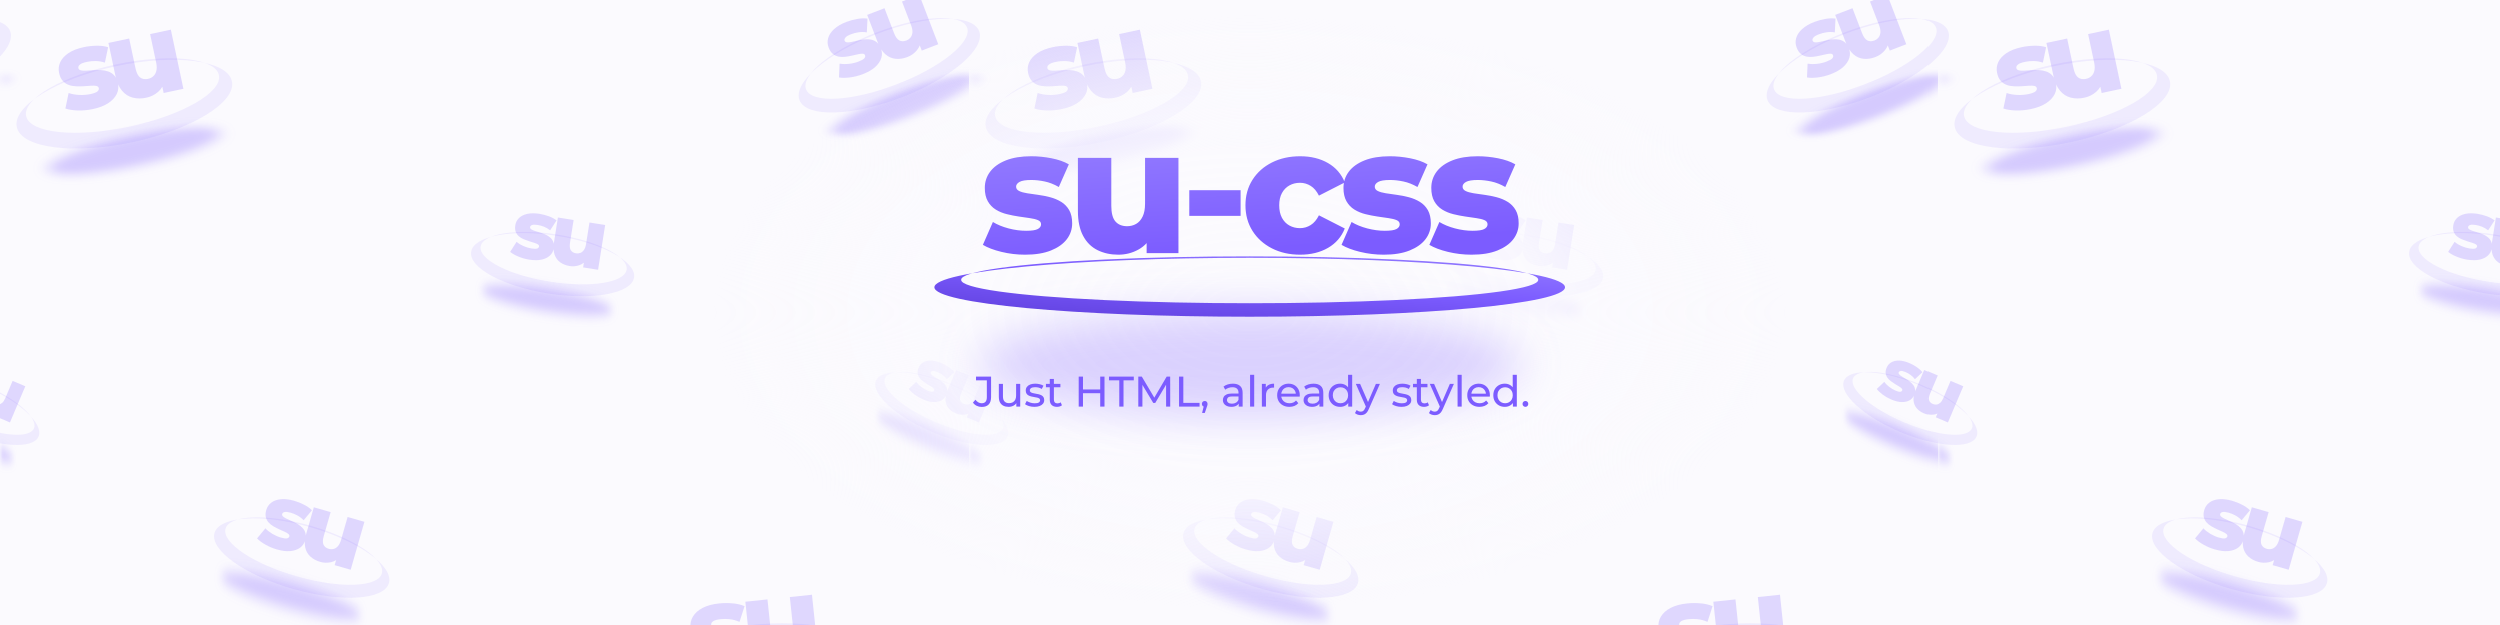
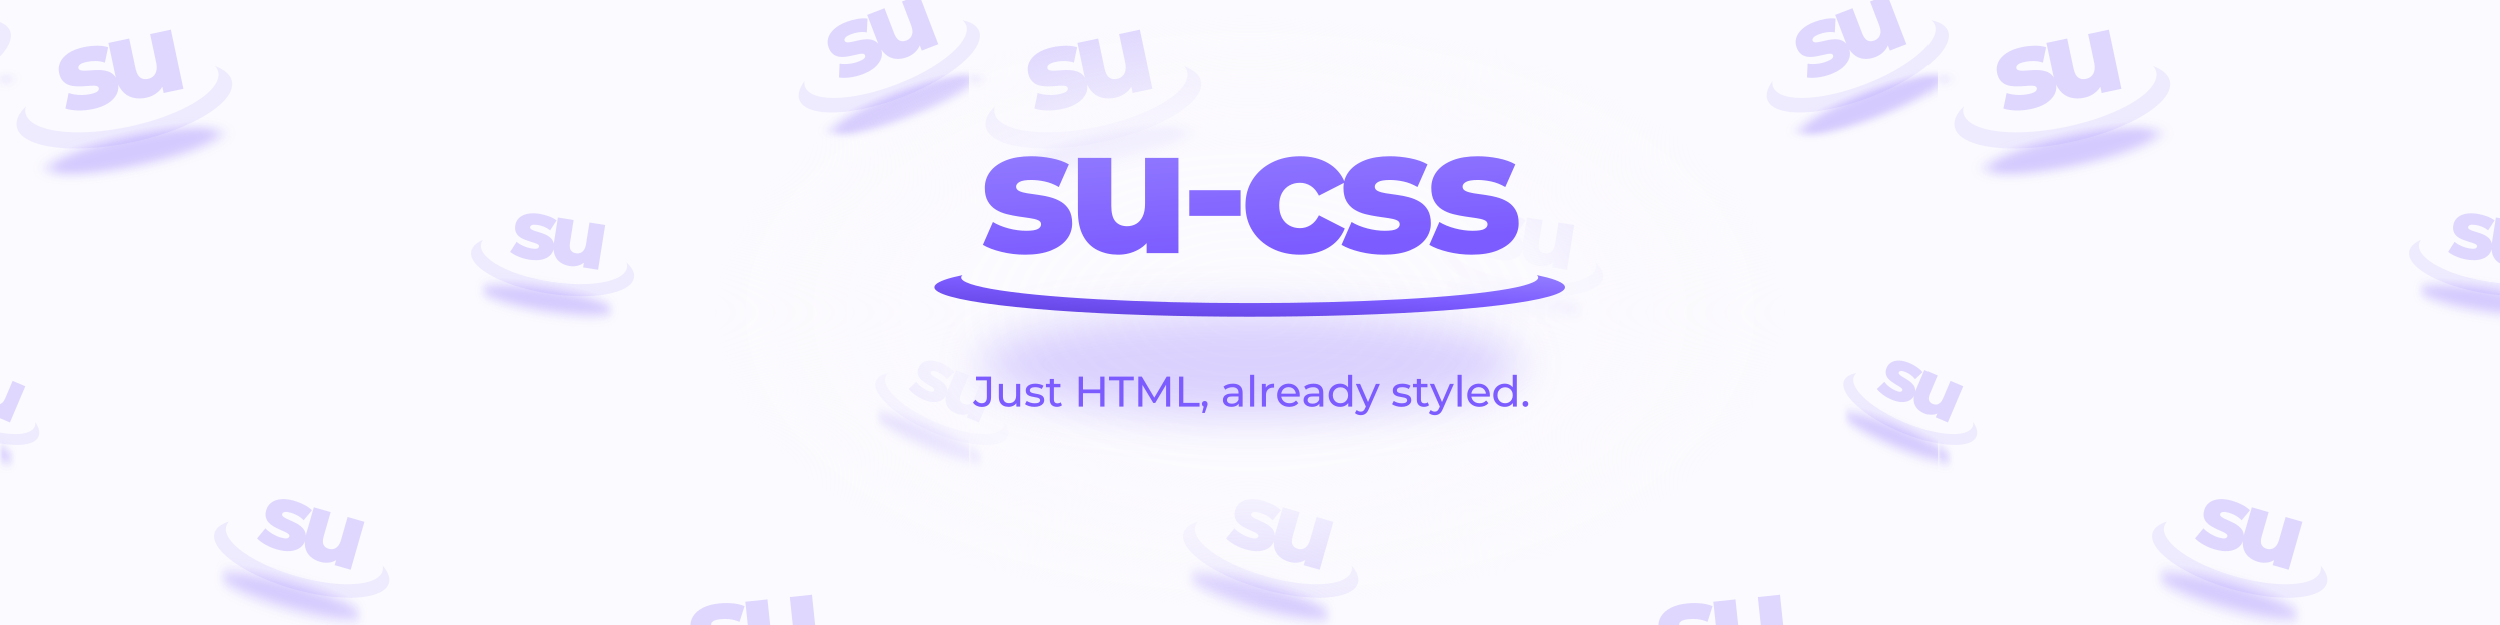
<svg xmlns="http://www.w3.org/2000/svg" xmlns:xlink="http://www.w3.org/1999/xlink" viewBox="0 0 1600 400" width="1600" height="400" role="img" aria-label="SuCSS — Just HTML, already styled.">
  <defs>
    <linearGradient id="word-gradient" x1="0" y1="0" x2="0.35" y2="1">
      <stop offset="0" stop-color="#9179FF" />
      <stop offset="1" stop-color="#7C5CFF" />
    </linearGradient>
    <linearGradient id="plate-gradient" x1="0.85" y1="0" x2="0.15" y2="1">
      <stop offset="0" stop-color="#9179FF" />
      <stop offset="0.45" stop-color="#7C5CFF" />
      <stop offset="1" stop-color="#6242E0" />
    </linearGradient>
    <filter id="plate-shadow" x="-70%" y="-200%" width="240%" height="500%" color-interpolation-filters="sRGB">
      <feGaussianBlur stdDeviation="20.94" />
    </filter>
    <filter id="pattern-shadow" x="-70%" y="-200%" width="240%" height="500%" color-interpolation-filters="sRGB">
      <feGaussianBlur stdDeviation="9.96" />
    </filter>
    <g id="su-mark">
      <ellipse cx="93.78" cy="179.33" rx="140.86" ry="24.27" fill="#7C5CFF" opacity="0.3" filter="url(#pattern-shadow)" />
-       <path d="M-82.29 102.8A176.07 62.22 0 1 0 269.85 102.8A176.07 62.22 0 1 0 -82.29 102.8ZM-64.02 88.68A157.79 50.9 0 1 0 251.57 88.68A157.79 50.9 0 1 0 -64.02 88.68Z" fill="#7C5CFF16" fill-rule="evenodd" />
+       <path d="M-61.11 73.21A176.07 62.22 0 1 0 248.67 73.21A157.79 55.72 0 1 1 -61.11 73.21Z" fill="#7C5CFF16" fill-rule="evenodd" />
      <path d="M42.86 100L42.86 100Q30.54 100 18.84 97.14Q7.14 94.29 0 90L0 90L10.18 66.79Q16.96 70.89 26.07 73.3Q35.18 75.71 43.93 75.71L43.93 75.71Q52.5 75.71 55.8 73.93Q59.11 72.14 59.11 69.11L59.11 69.11Q59.11 66.25 55.98 64.91Q52.86 63.57 47.77 62.86Q42.68 62.14 36.61 61.25Q30.54 60.36 24.38 58.84Q18.21 57.32 13.13 54.2Q8.04 51.07 5 45.71Q1.96 40.36 1.96 32.14L1.96 32.14Q1.96 22.86 7.41 15.63Q12.86 8.39 23.39 4.2Q33.93 0 49.11 0L49.11 0Q59.29 0 69.73 2.05Q80.18 4.11 87.32 8.21L87.32 8.21L77.14 31.25Q70 27.14 62.86 25.63Q55.71 24.11 49.29 24.11L49.29 24.11Q40.71 24.11 37.23 26.07Q33.75 28.04 33.75 30.89L33.75 30.89Q33.75 33.75 36.79 35.27Q39.82 36.79 44.91 37.59Q50 38.39 56.07 39.2Q62.14 40 68.3 41.61Q74.46 43.21 79.55 46.34Q84.64 49.46 87.68 54.73Q90.71 60 90.71 68.21L90.71 68.21Q90.71 77.14 85.27 84.29Q79.82 91.43 69.2 95.71Q58.57 100 42.86 100M130.3 100L130.3 100Q118.52 100 109.14 95.36Q99.77 90.71 94.5 80.8Q89.23 70.89 89.23 55.71L89.23 55.71L89.23 1.61L123.16 1.61L123.16 50.18Q123.16 61.43 127.36 66.25Q131.55 71.07 139.23 71.07L139.23 71.07Q144.23 71.07 148.34 68.75Q152.45 66.43 154.95 61.34Q157.45 56.25 157.45 48.21L157.45 48.21L157.45 1.61L191.38 1.61L191.38 98.39L159.05 98.39L159.05 71.07L165.3 78.75Q160.3 89.46 150.84 94.73Q141.38 100 130.3 100" fill="#7C5CFF38" />
    </g>
    <clipPath id="pattern-clip">
      <rect width="620" height="508.4" />
    </clipPath>
    <pattern id="su-pattern" width="620" height="508.4" patternUnits="userSpaceOnUse">
      <g clip-path="url(#pattern-clip)">
        <use xlink:href="#su-mark" href="#su-mark" transform="translate(80.6 71.18) rotate(-12) scale(0.4) translate(-93.78 -114.25)" />
        <use xlink:href="#su-mark" href="#su-mark" transform="translate(80.6 579.58) rotate(-12) scale(0.4) translate(-93.78 -114.25)" />
        <use xlink:href="#su-mark" href="#su-mark" transform="translate(700.6 71.18) rotate(-12) scale(0.4) translate(-93.78 -114.25)" />
        <use xlink:href="#su-mark" href="#su-mark" transform="translate(700.6 579.58) rotate(-12) scale(0.4) translate(-93.78 -114.25)" />
        <use xlink:href="#su-mark" href="#su-mark" transform="translate(353.4 172.86) rotate(9) scale(0.3) translate(-93.78 -114.25)" />
        <use xlink:href="#su-mark" href="#su-mark" transform="translate(-49.6 45.76) rotate(-21) scale(0.35) translate(-93.78 -114.25)" />
        <use xlink:href="#su-mark" href="#su-mark" transform="translate(-49.6 554.16) rotate(-21) scale(0.35) translate(-93.78 -114.25)" />
        <use xlink:href="#su-mark" href="#su-mark" transform="translate(570.4 45.76) rotate(-21) scale(0.35) translate(-93.78 -114.25)" />
        <use xlink:href="#su-mark" href="#su-mark" transform="translate(570.4 554.16) rotate(-21) scale(0.35) translate(-93.78 -114.25)" />
        <use xlink:href="#su-mark" href="#su-mark" transform="translate(192.2 360.96) rotate(16) scale(0.33) translate(-93.78 -114.25)" />
        <use xlink:href="#su-mark" href="#su-mark" transform="translate(483.6 -76.26) rotate(-6) scale(0.42) translate(-93.78 -114.25)" />
        <use xlink:href="#su-mark" href="#su-mark" transform="translate(483.6 432.14) rotate(-6) scale(0.42) translate(-93.78 -114.25)" />
        <use xlink:href="#su-mark" href="#su-mark" transform="translate(-18.6 264.37) rotate(23) scale(0.26) translate(-93.78 -114.25)" />
        <use xlink:href="#su-mark" href="#su-mark" transform="translate(601.4 264.37) rotate(23) scale(0.26) translate(-93.78 -114.25)" />
      </g>
    </pattern>
    <radialGradient id="clearing" cx="0.5" cy="0.5" r="0.5">
      <stop offset="0" stop-color="#FBFAFE" stop-opacity="0.97" />
      <stop offset="0.55" stop-color="#FBFAFE" stop-opacity="0.9" />
      <stop offset="1" stop-color="#FBFAFE" stop-opacity="0" />
    </radialGradient>
  </defs>
  <rect width="1600" height="400" fill="#FBFAFE" />
  <rect width="1600" height="400" fill="url(#su-pattern)" />
  <ellipse cx="800" cy="200" rx="343.46" ry="190" fill="url(#clearing)" />
  <g transform="translate(629.04 100) scale(0.63)">
    <ellipse cx="271.06" cy="210.89" rx="275.47" ry="53.85" fill="#7C5CFF" opacity="0.26" filter="url(#plate-shadow)" />
-     <path d="M-49.26 133.1A320.31 29.92 0 1 0 591.37 133.1A320.31 29.92 0 1 0 -49.26 133.1ZM-22.03 125.51A293.09 23.67 0 1 0 564.14 125.51A293.09 23.67 0 1 0 -22.03 125.51Z" fill="url(#plate-gradient)" fill-rule="evenodd" />
+     <path d="M-20.75 120.76A320.31 29.92 0 1 0 562.86 120.76A293.09 25.99 0 1 1 -20.75 120.76Z" fill="url(#plate-gradient)" fill-rule="evenodd" />
    <path d="M42.86 100L42.86 100Q30.54 100 18.84 97.14Q7.14 94.29 0 90L0 90L10.18 66.79Q16.96 70.89 26.07 73.3Q35.18 75.71 43.93 75.71L43.93 75.71Q52.5 75.71 55.8 73.93Q59.11 72.14 59.11 69.11L59.11 69.11Q59.11 66.25 55.98 64.91Q52.86 63.57 47.77 62.86Q42.68 62.14 36.61 61.25Q30.54 60.36 24.38 58.84Q18.21 57.32 13.13 54.2Q8.04 51.07 5 45.71Q1.96 40.36 1.96 32.14L1.96 32.14Q1.96 22.86 7.41 15.63Q12.86 8.39 23.39 4.2Q33.93 0 49.11 0L49.11 0Q59.29 0 69.73 2.05Q80.18 4.11 87.32 8.21L87.32 8.21L77.14 31.25Q70 27.14 62.86 25.63Q55.71 24.11 49.29 24.11L49.29 24.11Q40.71 24.11 37.23 26.07Q33.75 28.04 33.75 30.89L33.75 30.89Q33.75 33.75 36.79 35.27Q39.82 36.79 44.91 37.59Q50 38.39 56.07 39.2Q62.14 40 68.3 41.61Q74.46 43.21 79.55 46.34Q84.64 49.46 87.68 54.73Q90.71 60 90.71 68.21L90.71 68.21Q90.71 77.14 85.27 84.29Q79.82 91.43 69.2 95.71Q58.57 100 42.86 100M137.61 100L137.61 100Q125.82 100 116.45 95.36Q107.07 90.71 101.8 80.8Q96.54 70.89 96.54 55.71L96.54 55.71L96.54 1.61L130.46 1.61L130.46 50.18Q130.46 61.43 134.66 66.25Q138.86 71.07 146.54 71.07L146.54 71.07Q151.54 71.07 155.64 68.75Q159.75 66.43 162.25 61.34Q164.75 56.25 164.75 48.21L164.75 48.21L164.75 1.61L198.68 1.61L198.68 98.39L166.36 98.39L166.36 71.07L172.61 78.75Q167.61 89.46 158.14 94.73Q148.68 100 137.61 100M261.82 60.54L209.68 60.54L209.68 34.46L261.82 34.46L261.82 60.54M322.29 100L322.29 100Q306.21 100 293.63 93.57Q281.04 87.14 273.89 75.8Q266.75 64.46 266.75 49.82L266.75 49.82Q266.75 35.18 273.89 23.93Q281.04 12.68 293.63 6.34Q306.21 0 322.29 0L322.29 0Q338.71 0 350.68 6.96Q362.64 13.93 367.64 26.61L367.64 26.61L341.39 40Q338 33.21 333 30.09Q328 26.96 322.11 26.96L322.11 26.96Q316.21 26.96 311.39 29.64Q306.57 32.32 303.8 37.41Q301.04 42.5 301.04 49.82L301.04 49.82Q301.04 57.32 303.8 62.5Q306.57 67.68 311.39 70.36Q316.21 73.04 322.11 73.04L322.11 73.04Q328 73.04 333 69.91Q338 66.79 341.39 60L341.39 60L367.64 73.39Q362.64 86.07 350.68 93.04Q338.71 100 322.29 100M407.21 100L407.21 100Q394.89 100 383.2 97.14Q371.5 94.29 364.36 90L364.36 90L374.54 66.79Q381.32 70.89 390.43 73.3Q399.54 75.71 408.29 75.71L408.29 75.71Q416.86 75.71 420.16 73.93Q423.46 72.14 423.46 69.11L423.46 69.11Q423.46 66.25 420.34 64.91Q417.21 63.57 412.13 62.86Q407.04 62.14 400.96 61.25Q394.89 60.36 388.73 58.84Q382.57 57.32 377.48 54.2Q372.39 51.07 369.36 45.71Q366.32 40.36 366.32 32.14L366.32 32.14Q366.32 22.86 371.77 15.63Q377.21 8.39 387.75 4.2Q398.29 0 413.46 0L413.46 0Q423.64 0 434.09 2.05Q444.54 4.11 451.68 8.21L451.68 8.21L441.5 31.25Q434.36 27.14 427.21 25.63Q420.07 24.11 413.64 24.11L413.64 24.11Q405.07 24.11 401.59 26.07Q398.11 28.04 398.11 30.89L398.11 30.89Q398.11 33.75 401.14 35.27Q404.18 36.79 409.27 37.59Q414.36 38.39 420.43 39.2Q426.5 40 432.66 41.61Q438.82 43.21 443.91 46.34Q449 49.46 452.04 54.73Q455.07 60 455.07 68.21L455.07 68.21Q455.07 77.14 449.63 84.29Q444.18 91.43 433.55 95.71Q422.93 100 407.21 100M496.43 100L496.43 100Q484.11 100 472.41 97.14Q460.71 94.29 453.57 90L453.57 90L463.75 66.79Q470.54 70.89 479.64 73.3Q488.75 75.71 497.5 75.71L497.5 75.71Q506.07 75.71 509.38 73.93Q512.68 72.14 512.68 69.11L512.68 69.11Q512.68 66.25 509.55 64.91Q506.43 63.57 501.34 62.86Q496.25 62.14 490.18 61.25Q484.11 60.36 477.95 58.84Q471.79 57.32 466.7 54.2Q461.61 51.07 458.57 45.71Q455.54 40.36 455.54 32.14L455.54 32.14Q455.54 22.86 460.98 15.63Q466.43 8.39 476.96 4.2Q487.5 0 502.68 0L502.68 0Q512.86 0 523.3 2.05Q533.75 4.11 540.89 8.21L540.89 8.21L530.71 31.25Q523.57 27.14 516.43 25.63Q509.29 24.11 502.86 24.11L502.86 24.11Q494.29 24.11 490.8 26.07Q487.32 28.04 487.32 30.89L487.32 30.89Q487.32 33.75 490.36 35.27Q493.39 36.79 498.48 37.59Q503.57 38.39 509.64 39.2Q515.71 40 521.88 41.61Q528.04 43.21 533.13 46.34Q538.21 49.46 541.25 54.73Q544.29 60 544.29 68.21L544.29 68.21Q544.29 77.14 538.84 84.29Q533.39 91.43 522.77 95.71Q512.14 100 496.43 100" fill="url(#word-gradient)" />
    <g transform="translate(-10.07 222.02) scale(0.41)">
      <path d="M21.66 79.62L21.66 79.62Q15.07 79.62 9.34 76.86Q3.61 74.1 0 68.9L0 68.9L6.16 61.68Q9.24 65.92 13.11 68.21Q16.99 70.49 21.66 70.49L21.66 70.49Q34.39 70.49 34.39 55.41L34.39 55.41L34.39 13.69L7.54 13.69L7.54 4.46L44.9 4.46L44.9 54.88Q44.9 67.3 39.01 73.46Q33.12 79.62 21.66 79.62M88.32 79.41L88.32 79.41Q81.1 79.41 75.64 76.75Q70.17 74.1 67.14 68.63Q64.12 63.16 64.12 54.88L64.12 54.88L64.12 22.51L74.31 22.51L74.31 53.72Q74.31 62 78.29 66.14Q82.27 70.28 89.49 70.28L89.49 70.28Q94.8 70.28 98.73 68.1Q102.65 65.92 104.78 61.73Q106.9 57.54 106.9 51.59L106.9 51.59L106.9 22.51L117.09 22.51L117.09 78.77L107.43 78.77L107.43 63.59L109.02 67.62Q106.26 73.25 100.74 76.33Q95.22 79.41 88.32 79.41M152.23 79.41L152.23 79.41Q145.22 79.41 138.91 77.49Q132.59 75.58 128.98 72.82L128.98 72.82L133.23 64.76Q136.84 67.2 142.14 68.9Q147.45 70.59 152.97 70.59L152.97 70.59Q160.08 70.59 163.22 68.58Q166.35 66.56 166.35 62.95L166.35 62.95Q166.35 60.3 164.44 58.81Q162.53 57.32 159.39 56.58Q156.26 55.84 152.44 55.25Q148.62 54.67 144.8 53.77Q140.98 52.87 137.79 51.22Q134.61 49.58 132.7 46.66Q130.79 43.74 130.79 38.85L130.79 38.85Q130.79 33.76 133.65 29.94Q136.52 26.11 141.77 24.04Q147.03 21.97 154.25 21.97L154.25 21.97Q159.77 21.97 165.45 23.3Q171.13 24.63 174.73 27.07L174.73 27.07L170.38 35.14Q166.56 32.59 162.42 31.63Q158.28 30.68 154.14 30.68L154.14 30.68Q147.45 30.68 144.16 32.86Q140.87 35.03 140.87 38.43L140.87 38.43Q140.87 41.3 142.83 42.83Q144.8 44.37 147.93 45.22Q151.06 46.07 154.88 46.66Q158.7 47.24 162.53 48.14Q166.35 49.04 169.48 50.64Q172.61 52.23 174.58 55.1Q176.54 57.96 176.54 62.74L176.54 62.74Q176.54 67.83 173.57 71.55Q170.59 75.27 165.18 77.34Q159.77 79.41 152.23 79.41M208.17 79.41L208.17 79.41Q199.68 79.41 195.01 74.84Q190.34 70.28 190.34 61.78L190.34 61.78L190.34 10.19L200.53 10.19L200.53 61.36Q200.53 65.92 202.81 68.37Q205.1 70.81 209.34 70.81L209.34 70.81Q214.12 70.81 217.3 68.15L217.3 68.15L220.49 75.48Q218.15 77.49 214.92 78.45Q211.68 79.41 208.17 79.41M216.67 30.89L180.79 30.89L180.79 22.51L216.67 22.51L216.67 30.89M325.9 78.77L315.29 78.77L315.29 4.46L325.9 4.46L325.9 78.77M272.61 78.77L262 78.77L262 4.46L272.61 4.46L272.61 78.77M316.24 45.65L271.55 45.65L271.55 36.41L316.24 36.41L316.24 45.65M373.04 78.77L362.53 78.77L362.53 13.69L337.05 13.69L337.05 4.46L398.51 4.46L398.51 13.69L373.04 13.69L373.04 78.77M419.85 78.77L409.66 78.77L409.66 4.46L418.37 4.46L451.7 60.62L447.03 60.62L479.94 4.46L488.64 4.46L488.75 78.77L478.56 78.77L478.45 20.49L480.89 20.49L451.59 69.75L446.71 69.75L417.2 20.49L419.85 20.49L419.85 78.77M561.46 78.77L510.62 78.77L510.62 4.46L521.23 4.46L521.23 69.53L561.46 69.53L561.46 78.77M574.42 94.48L567.73 94.48L573.04 73.04L574.42 79.19Q571.34 79.19 569.27 77.28Q567.2 75.37 567.2 72.08L567.2 72.08Q567.2 68.9 569.27 66.88Q571.34 64.86 574.31 64.86L574.31 64.86Q577.39 64.86 579.3 66.93Q581.21 69 581.21 72.08L581.21 72.08Q581.21 73.14 581.05 74.15Q580.89 75.16 580.52 76.49Q580.15 77.81 579.41 79.72L579.41 79.72L574.42 94.48M668.15 78.77L658.49 78.77L658.49 66.88L657.96 64.65L657.96 44.37Q657.96 37.9 654.19 34.34Q650.42 30.79 642.89 30.79L642.89 30.79Q637.9 30.79 633.12 32.43Q628.34 34.08 625.05 36.84L625.05 36.84L620.81 29.19Q625.16 25.69 631.26 23.83Q637.37 21.97 644.06 21.97L644.06 21.97Q655.63 21.97 661.89 27.6Q668.15 33.23 668.15 44.8L668.15 44.8L668.15 78.77M640.02 79.41L640.02 79.41Q633.76 79.41 629.03 77.28Q624.31 75.16 621.76 71.39Q619.21 67.62 619.21 62.85L619.21 62.85Q619.21 58.28 621.39 54.56Q623.57 50.85 628.5 48.62Q633.44 46.39 641.83 46.39L641.83 46.39L659.66 46.39L659.66 53.72L642.25 53.72Q634.61 53.72 631.95 56.26Q629.3 58.81 629.3 62.42L629.3 62.42Q629.3 66.56 632.59 69.06Q635.88 71.55 641.72 71.55L641.72 71.55Q647.45 71.55 651.75 69Q656.05 66.45 657.96 61.57L657.96 61.57L659.98 68.58Q657.96 73.57 652.87 76.49Q647.77 79.41 640.02 79.41M696.82 78.77L686.62 78.77L686.62 0L696.82 0L696.82 78.77M726.01 78.77L715.82 78.77L715.82 22.51L725.58 22.51L725.58 37.79L724.63 33.97Q726.96 28.13 732.48 25.05Q738 21.97 746.07 21.97L746.07 21.97L746.07 31.85Q745.44 31.74 744.85 31.74Q744.27 31.74 743.74 31.74L743.74 31.74Q735.56 31.74 730.79 36.62Q726.01 41.51 726.01 50.74L726.01 50.74L726.01 78.77M783.97 79.41L783.97 79.41Q774.95 79.41 768.1 75.69Q761.25 71.97 757.48 65.5Q753.72 59.02 753.72 50.64L753.72 50.64Q753.72 42.25 757.38 35.77Q761.04 29.3 767.46 25.64Q773.89 21.97 781.95 21.97L781.95 21.97Q790.13 21.97 796.39 25.58Q802.65 29.19 806.21 35.72Q809.77 42.25 809.77 50.96L809.77 50.96Q809.77 51.59 809.71 52.44Q809.66 53.29 809.55 54.03L809.55 54.03L761.68 54.03L761.68 46.71L804.25 46.71L800.11 49.26Q800.21 43.84 797.88 39.6Q795.54 35.35 791.45 32.96Q787.37 30.57 781.95 30.57L781.95 30.57Q776.65 30.57 772.51 32.96Q768.37 35.35 766.03 39.65Q763.69 43.95 763.69 49.47L763.69 49.47L763.69 51.17Q763.69 56.79 766.3 61.2Q768.9 65.61 773.57 68.05Q778.24 70.49 784.29 70.49L784.29 70.49Q789.28 70.49 793.37 68.79Q797.45 67.09 800.53 63.69L800.53 63.69L806.16 70.28Q802.34 74.73 796.66 77.07Q790.98 79.41 783.97 79.41M868.05 78.77L858.39 78.77L858.39 66.88L857.86 64.65L857.86 44.37Q857.86 37.9 854.09 34.34Q850.32 30.79 842.78 30.79L842.78 30.79Q837.79 30.79 833.01 32.43Q828.24 34.08 824.95 36.84L824.95 36.84L820.7 29.19Q825.05 25.69 831.16 23.83Q837.26 21.97 843.95 21.97L843.95 21.97Q855.52 21.97 861.78 27.6Q868.05 33.23 868.05 44.8L868.05 44.8L868.05 78.77M839.92 79.41L839.92 79.41Q833.65 79.41 828.93 77.28Q824.2 75.16 821.66 71.39Q819.11 67.62 819.11 62.85L819.11 62.85Q819.11 58.28 821.28 54.56Q823.46 50.85 828.4 48.62Q833.33 46.39 841.72 46.39L841.72 46.39L859.55 46.39L859.55 53.72L842.14 53.72Q834.5 53.72 831.85 56.26Q829.19 58.81 829.19 62.42L829.19 62.42Q829.19 66.56 832.48 69.06Q835.77 71.55 841.61 71.55L841.61 71.55Q847.35 71.55 851.65 69Q855.94 66.45 857.86 61.57L857.86 61.57L859.87 68.58Q857.86 73.57 852.76 76.49Q847.66 79.41 839.92 79.41M909.77 79.41L909.77 79.41Q901.59 79.41 895.17 75.8Q888.75 72.19 885.03 65.71Q881.32 59.24 881.32 50.64L881.32 50.64Q881.32 42.04 885.03 35.62Q888.75 29.19 895.17 25.58Q901.59 21.97 909.77 21.97L909.77 21.97Q916.88 21.97 922.61 25.16Q928.34 28.34 931.79 34.71Q935.24 41.08 935.24 50.64L935.24 50.64Q935.24 60.19 931.9 66.56Q928.56 72.93 922.82 76.17Q917.09 79.41 909.77 79.41M910.62 70.49L910.62 70.49Q915.92 70.49 920.22 68.05Q924.52 65.61 927.02 61.09Q929.51 56.58 929.51 50.64L929.51 50.64Q929.51 44.59 927.02 40.18Q924.52 35.77 920.22 33.33Q915.92 30.89 910.62 30.89L910.62 30.89Q905.2 30.89 900.96 33.33Q896.71 35.77 894.16 40.18Q891.61 44.59 891.61 50.64L891.61 50.64Q891.61 56.58 894.16 61.09Q896.71 65.61 900.96 68.05Q905.2 70.49 910.62 70.49M939.6 78.77L929.83 78.77L929.83 63.59L930.47 50.53L929.41 37.47L929.41 0L939.6 0L939.6 78.77M960.93 100L960.93 100Q956.9 100 953.08 98.67Q949.26 97.35 946.5 94.8L946.5 94.8L950.85 87.15Q952.97 89.17 955.52 90.23Q958.07 91.3 960.93 91.3L960.93 91.3Q964.65 91.3 967.09 89.38Q969.53 87.47 971.66 82.59L971.66 82.59L975.16 74.84L976.22 73.57L998.3 22.51L1008.28 22.51L981 84.39Q978.56 90.34 975.53 93.74Q972.51 97.13 968.9 98.57Q965.29 100 960.93 100M981.1 72.61L974.31 80.57L948.62 22.51L959.24 22.51L981.1 72.61M1061.68 79.41L1061.68 79.41Q1054.67 79.41 1048.35 77.49Q1042.04 75.58 1038.43 72.82L1038.43 72.82L1042.68 64.76Q1046.28 67.2 1051.59 68.9Q1056.9 70.59 1062.42 70.59L1062.42 70.59Q1069.53 70.59 1072.66 68.58Q1075.8 66.56 1075.8 62.95L1075.8 62.95Q1075.8 60.3 1073.89 58.81Q1071.97 57.32 1068.84 56.58Q1065.71 55.84 1061.89 55.25Q1058.07 54.67 1054.25 53.77Q1050.42 52.87 1047.24 51.22Q1044.06 49.58 1042.14 46.66Q1040.23 43.74 1040.23 38.85L1040.23 38.85Q1040.23 33.76 1043.1 29.94Q1045.97 26.11 1051.22 24.04Q1056.48 21.97 1063.69 21.97L1063.69 21.97Q1069.21 21.97 1074.89 23.3Q1080.57 24.63 1084.18 27.07L1084.18 27.07L1079.83 35.14Q1076.01 32.59 1071.87 31.63Q1067.73 30.68 1063.59 30.68L1063.59 30.68Q1056.9 30.68 1053.61 32.86Q1050.32 35.03 1050.32 38.43L1050.32 38.43Q1050.32 41.3 1052.28 42.83Q1054.25 44.37 1057.38 45.22Q1060.51 46.07 1064.33 46.66Q1068.15 47.24 1071.97 48.14Q1075.8 49.04 1078.93 50.64Q1082.06 52.23 1084.02 55.1Q1085.99 57.96 1085.99 62.74L1085.99 62.74Q1085.99 67.83 1083.01 71.55Q1080.04 75.27 1074.63 77.34Q1069.21 79.41 1061.68 79.41M1117.62 79.41L1117.62 79.41Q1109.13 79.41 1104.46 74.84Q1099.79 70.28 1099.79 61.78L1099.79 61.78L1099.79 10.19L1109.98 10.19L1109.98 61.36Q1109.98 65.92 1112.26 68.37Q1114.54 70.81 1118.79 70.81L1118.79 70.81Q1123.57 70.81 1126.75 68.15L1126.75 68.15L1129.94 75.48Q1127.6 77.49 1124.36 78.45Q1121.13 79.41 1117.62 79.41M1126.11 30.89L1090.23 30.89L1090.23 22.51L1126.11 22.51L1126.11 30.89M1144.27 100L1144.27 100Q1140.23 100 1136.41 98.67Q1132.59 97.35 1129.83 94.8L1129.83 94.8L1134.18 87.15Q1136.31 89.17 1138.85 90.23Q1141.4 91.3 1144.27 91.3L1144.27 91.3Q1147.98 91.3 1150.42 89.38Q1152.87 87.47 1154.99 82.59L1154.99 82.59L1158.49 74.84L1159.55 73.57L1181.63 22.51L1191.61 22.51L1164.33 84.39Q1161.89 90.34 1158.86 93.74Q1155.84 97.13 1152.23 98.57Q1148.62 100 1144.27 100M1164.44 72.61L1157.64 80.57L1131.95 22.51L1142.57 22.51L1164.44 72.61M1210.93 78.77L1200.74 78.77L1200.74 0L1210.93 0L1210.93 78.77M1254.99 79.41L1254.99 79.41Q1245.97 79.41 1239.12 75.69Q1232.27 71.97 1228.5 65.5Q1224.73 59.02 1224.73 50.64L1224.73 50.64Q1224.73 42.25 1228.4 35.77Q1232.06 29.3 1238.48 25.64Q1244.9 21.97 1252.97 21.97L1252.97 21.97Q1261.15 21.97 1267.41 25.58Q1273.67 29.19 1277.23 35.72Q1280.79 42.25 1280.79 50.96L1280.79 50.96Q1280.79 51.59 1280.73 52.44Q1280.68 53.29 1280.57 54.03L1280.57 54.03L1232.7 54.03L1232.7 46.71L1275.27 46.71L1271.13 49.26Q1271.23 43.84 1268.9 39.6Q1266.56 35.35 1262.47 32.96Q1258.39 30.57 1252.97 30.57L1252.97 30.57Q1247.66 30.57 1243.52 32.96Q1239.38 35.35 1237.05 39.65Q1234.71 43.95 1234.71 49.47L1234.71 49.47L1234.71 51.17Q1234.71 56.79 1237.31 61.2Q1239.92 65.61 1244.59 68.05Q1249.26 70.49 1255.31 70.49L1255.31 70.49Q1260.3 70.49 1264.38 68.79Q1268.47 67.09 1271.55 63.69L1271.55 63.69L1277.18 70.28Q1273.35 74.73 1267.68 77.07Q1262 79.41 1254.99 79.41M1317.73 79.41L1317.73 79.41Q1309.55 79.41 1303.13 75.8Q1296.71 72.19 1292.99 65.71Q1289.28 59.24 1289.28 50.64L1289.28 50.64Q1289.28 42.04 1292.99 35.62Q1296.71 29.19 1303.13 25.58Q1309.55 21.97 1317.73 21.97L1317.73 21.97Q1324.84 21.97 1330.57 25.16Q1336.31 28.34 1339.76 34.71Q1343.21 41.08 1343.21 50.64L1343.21 50.64Q1343.21 60.19 1339.86 66.56Q1336.52 72.93 1330.79 76.17Q1325.05 79.41 1317.73 79.41M1318.58 70.49L1318.58 70.49Q1323.89 70.49 1328.18 68.05Q1332.48 65.61 1334.98 61.09Q1337.47 56.58 1337.47 50.64L1337.47 50.64Q1337.47 44.59 1334.98 40.18Q1332.48 35.77 1328.18 33.33Q1323.89 30.89 1318.58 30.89L1318.58 30.89Q1313.16 30.89 1308.92 33.33Q1304.67 35.77 1302.12 40.18Q1299.58 44.59 1299.58 50.64L1299.58 50.64Q1299.58 56.58 1302.12 61.09Q1304.67 65.61 1308.92 68.05Q1313.16 70.49 1318.58 70.49M1347.56 78.77L1337.79 78.77L1337.79 63.59L1338.43 50.53L1337.37 37.47L1337.37 0L1347.56 0L1347.56 78.77M1368.9 79.41L1368.9 79.41Q1365.92 79.41 1363.8 77.34Q1361.68 75.27 1361.68 72.08L1361.68 72.08Q1361.68 68.9 1363.8 66.88Q1365.92 64.86 1368.9 64.86L1368.9 64.86Q1371.76 64.86 1373.83 66.88Q1375.9 68.9 1375.9 72.08L1375.9 72.08Q1375.9 75.27 1373.83 77.34Q1371.76 79.41 1368.9 79.41" fill="#7C5CFF" />
    </g>
  </g>
</svg>
